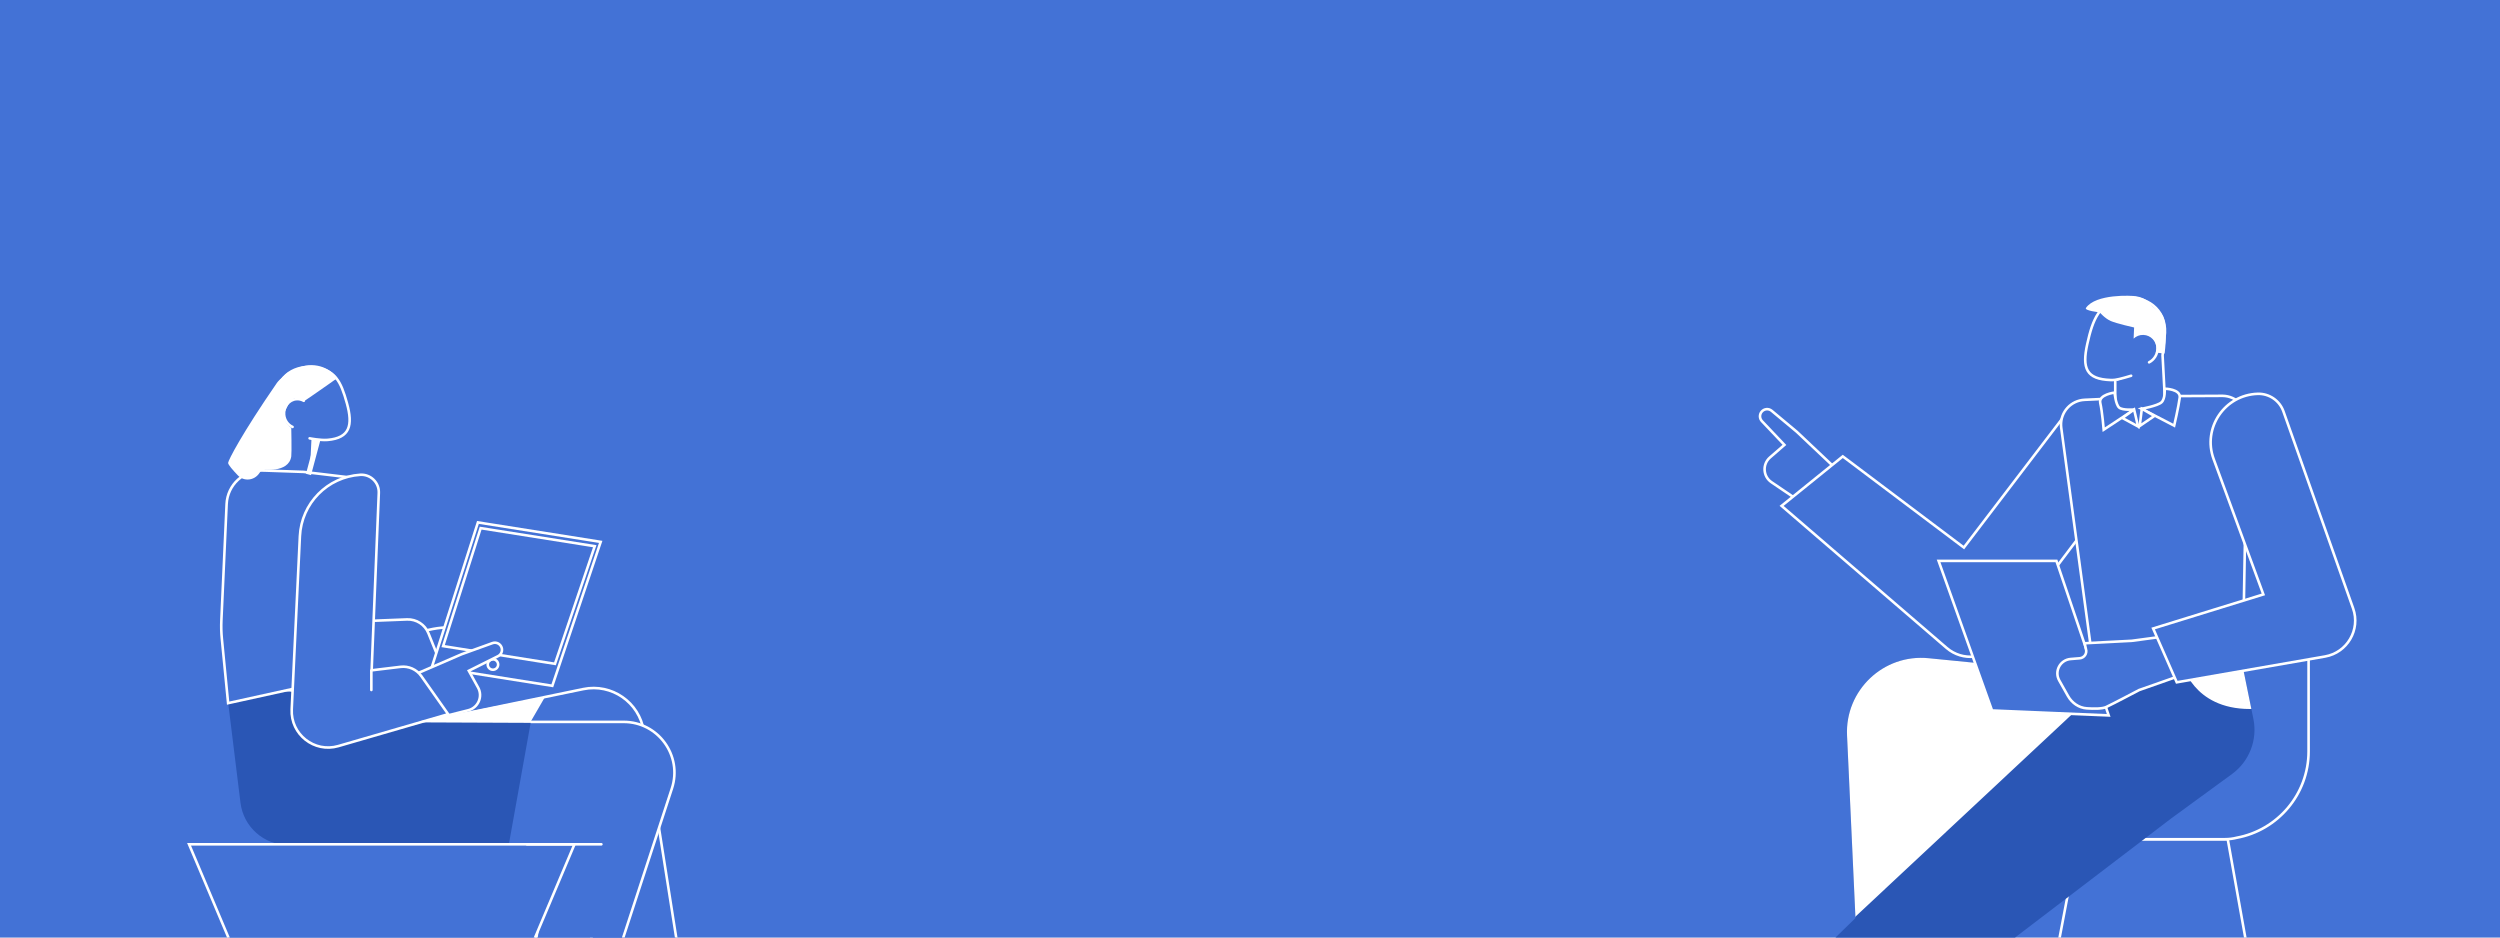
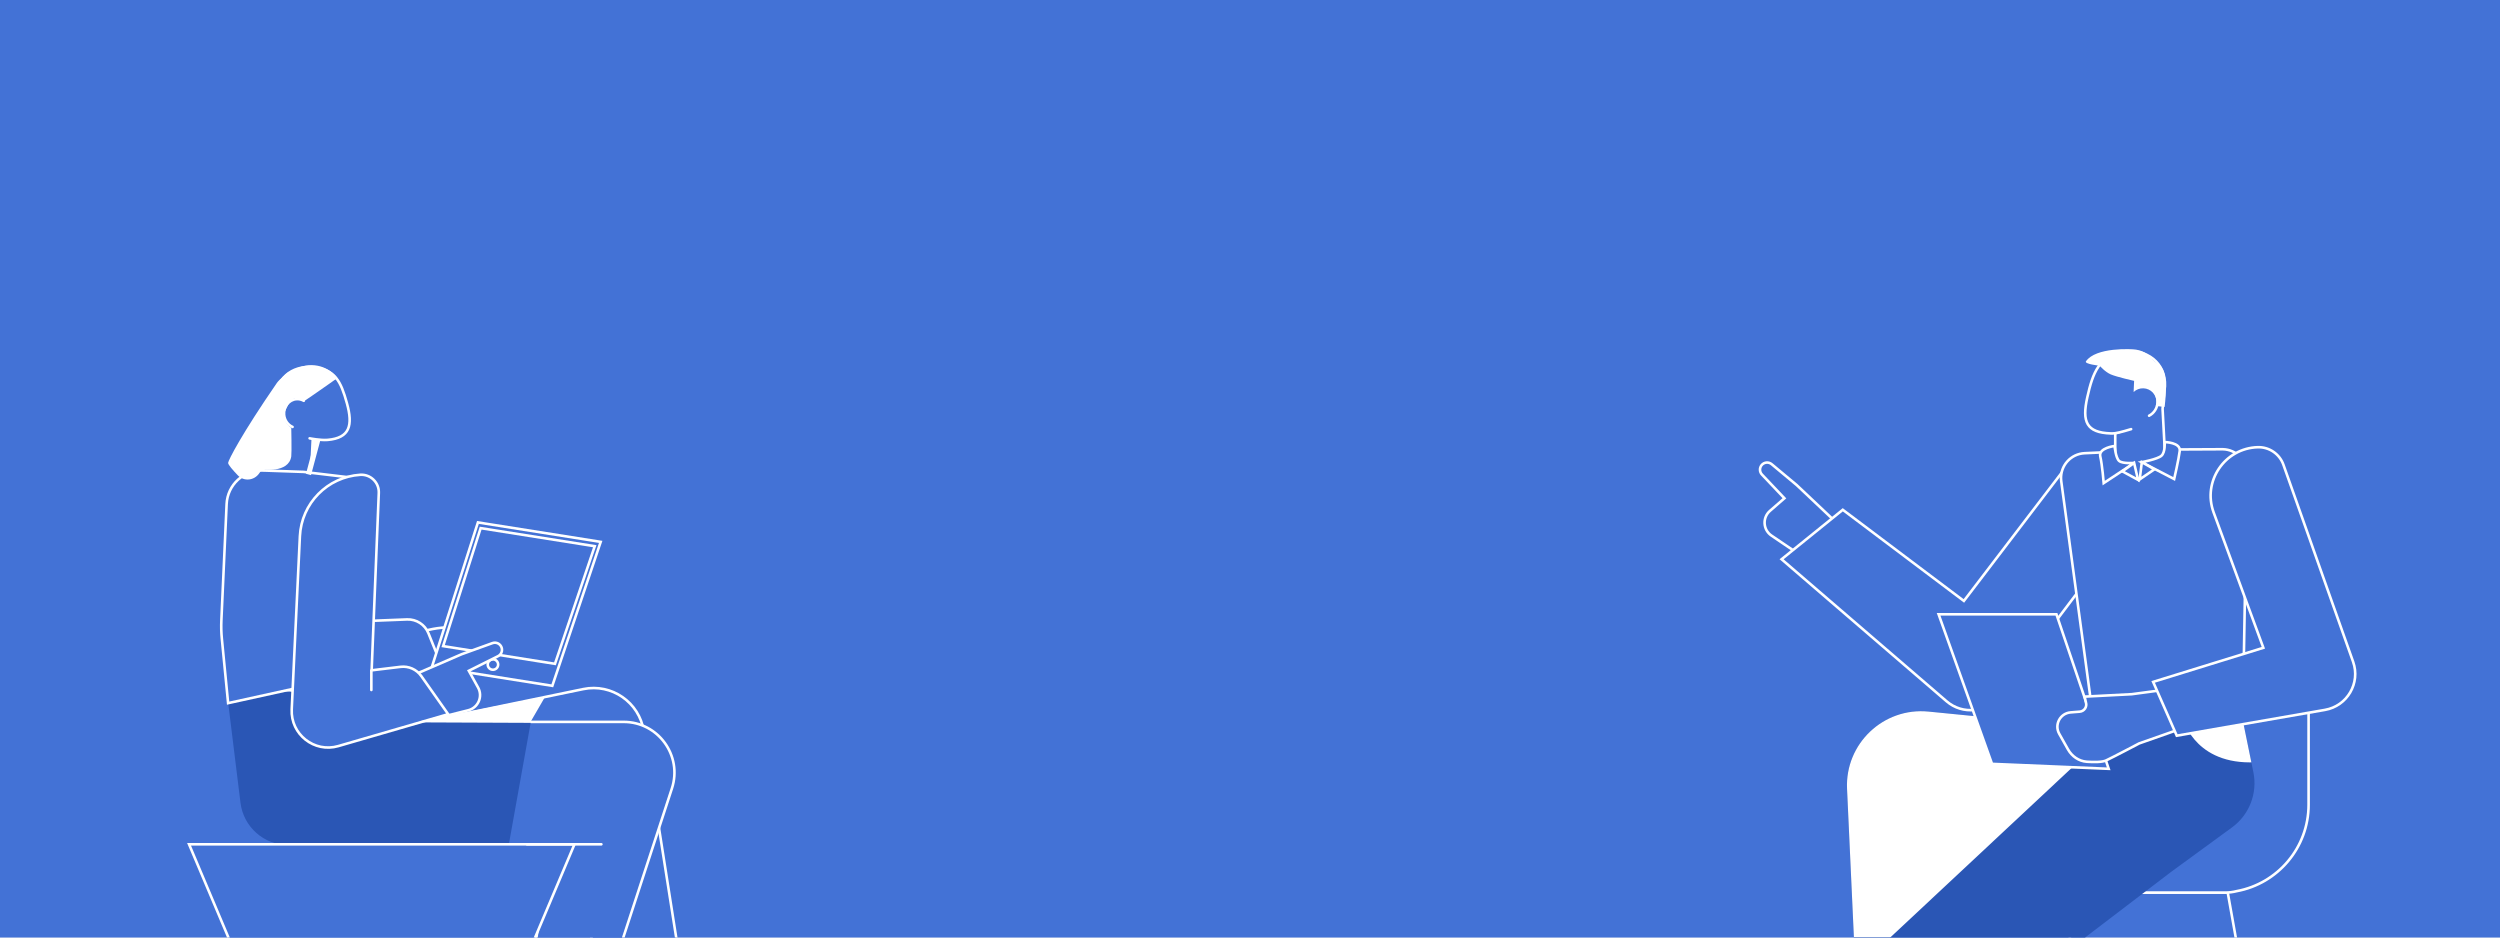
<svg xmlns="http://www.w3.org/2000/svg" width="1920" height="720" viewBox="0 0 1920 720" fill="none">
  <g clip-path="url(#clip0)">
    <rect width="1920" height="720" fill="#4372D6" />
-     <path fill-rule="evenodd" clip-rule="evenodd" d="M1624.5 294.012L1624.5 302.512L1637 289.512L1636.5 288.512L1626 291.512L1624.5 294.012Z" fill="white" />
-     <path fill-rule="evenodd" clip-rule="evenodd" d="M1379.88 331.551L1360.64 315.499C1358.3 313.548 1354.81 313.888 1352.9 316.256V316.256C1351.17 318.384 1351.29 321.461 1353.17 323.449L1370.44 341.679L1359.33 351.346C1353.39 356.518 1353.96 365.913 1360.48 370.331L1401.87 398.371C1401.95 398.426 1402.04 398.475 1402.13 398.518L1411.54 403.041L1425.97 377.17C1426.42 376.371 1426.26 375.371 1425.6 374.742L1379.88 331.551Z" fill="#4372D6" stroke="white" stroke-width="2" stroke-linecap="round" />
-     <path d="M1530 992.512L1596.15 644.512H1710.9L1773 992.512" stroke="white" stroke-width="2" />
-     <path fill-rule="evenodd" clip-rule="evenodd" d="M1710.7 338.512C1745.11 338.512 1773 366.405 1773 400.812V577.012C1773 610.087 1749.21 637.606 1717.81 643.392C1714.94 644.123 1711.94 644.512 1708.85 644.512H1705.5H1679.45H1550.15C1530.19 644.512 1514 628.325 1514 608.358C1514 588.39 1530.19 572.204 1550.15 572.204H1612.1C1612.32 569.257 1612.73 566.283 1613.35 563.297L1649.7 388.154C1655.7 359.241 1681.17 338.512 1710.7 338.512Z" fill="#4372D6" />
-     <path d="M1717.81 643.392L1717.56 642.423L1717.59 642.415L1717.63 642.409L1717.81 643.392ZM1612.1 572.204L1613.1 572.277L1613.03 573.204H1612.1V572.204ZM1613.35 563.297L1614.33 563.5L1614.33 563.5L1613.35 563.297ZM1649.7 388.154L1648.72 387.95L1648.72 387.95L1649.7 388.154ZM1772 400.812C1772 366.957 1744.55 339.512 1710.7 339.512V337.512C1745.66 337.512 1774 365.852 1774 400.812H1772ZM1772 577.012V400.812H1774V577.012H1772ZM1717.63 642.409C1748.56 636.709 1772 609.596 1772 577.012H1774C1774 610.578 1749.86 638.504 1717.99 644.376L1717.63 642.409ZM1708.85 643.512C1711.86 643.512 1714.78 643.134 1717.56 642.423L1718.06 644.361C1715.11 645.113 1712.02 645.512 1708.85 645.512V643.512ZM1705.5 643.512H1708.85V645.512H1705.5V643.512ZM1679.45 643.512H1705.5V645.512H1679.45V643.512ZM1550.15 643.512H1679.45V645.512H1550.15V643.512ZM1515 608.358C1515 627.773 1530.74 643.512 1550.15 643.512V645.512C1529.63 645.512 1513 628.877 1513 608.358H1515ZM1550.15 573.204C1530.74 573.204 1515 588.943 1515 608.358H1513C1513 587.838 1529.63 571.204 1550.15 571.204V573.204ZM1612.1 573.204H1550.15V571.204H1612.1V573.204ZM1614.33 563.5C1613.72 566.444 1613.31 569.374 1613.1 572.277L1611.11 572.13C1611.33 569.139 1611.75 566.123 1612.37 563.093L1614.33 563.5ZM1650.68 388.357L1614.33 563.5L1612.37 563.093L1648.72 387.95L1650.68 388.357ZM1710.7 339.512C1681.64 339.512 1656.58 359.908 1650.68 388.357L1648.72 387.95C1654.82 358.574 1680.7 337.512 1710.7 337.512V339.512Z" fill="white" />
-     <path fill-rule="evenodd" clip-rule="evenodd" d="M1592.5 516.512L1481.08 505.496C1446.5 502.077 1416.93 530.131 1418.53 564.844L1425 705.056L1232.85 892.41L1280.18 945.433L1433.5 817.012L1440 929.012L1515.5 929.012L1511.5 747.512L1667.46 628.57L1714.23 594.415C1727.49 584.725 1733.89 568.19 1730.6 552.093L1721.5 507.512L1634.73 480.15L1592.5 516.512Z" fill="#2A56B5" />
-     <mask id="mask0" mask-type="alpha" maskUnits="userSpaceOnUse" x="1158" y="371" width="655" height="684">
-       <path fill-rule="evenodd" clip-rule="evenodd" d="M1592.5 516.512L1481.08 505.496C1446.5 502.077 1416.93 530.131 1418.53 564.844L1425 705.056L1232.85 892.41L1280.18 945.433L1433.5 817.012L1440 929.012L1515.5 929.012L1511.5 747.512L1667.46 628.57L1714.23 594.415C1727.49 584.725 1733.89 568.19 1730.6 552.093L1721.5 507.512L1634.73 480.15L1592.5 516.512Z" fill="white" />
+     <path fill-rule="evenodd" clip-rule="evenodd" d="M1624.5 335.012L1624.5 343.512L1637 330.512L1636.5 329.512L1626 332.512L1624.5 335.012Z" fill="white" />
+     <path fill-rule="evenodd" clip-rule="evenodd" d="M1379.88 372.551L1360.64 356.499C1358.3 354.548 1354.81 354.888 1352.9 357.256V357.256C1351.17 359.384 1351.29 362.461 1353.17 364.449L1370.44 382.679L1359.33 392.346C1353.39 397.518 1353.96 406.913 1360.48 411.331L1401.87 439.371C1401.95 439.426 1402.04 439.475 1402.13 439.518L1411.54 444.041L1425.97 418.17C1426.42 417.371 1426.26 416.371 1425.6 415.742L1379.88 372.551Z" fill="#4372D6" stroke="white" stroke-width="2" stroke-linecap="round" />
+     <path d="M1530 1033.51L1596.15 685.512H1710.9L1773 1033.51" stroke="white" stroke-width="2" />
+     <path fill-rule="evenodd" clip-rule="evenodd" d="M1710.7 379.512C1745.11 379.512 1773 407.405 1773 441.812V618.012C1773 651.087 1749.21 678.606 1717.81 684.392C1714.94 685.123 1711.94 685.512 1708.85 685.512H1705.5H1679.45H1550.15C1530.19 685.512 1514 669.325 1514 649.358C1514 629.39 1530.19 613.204 1550.15 613.204H1612.1C1612.32 610.257 1612.73 607.283 1613.35 604.297L1649.7 429.154C1655.7 400.241 1681.17 379.512 1710.7 379.512Z" fill="#4372D6" />
+     <path d="M1717.81 684.392L1717.56 683.423L1717.59 683.415L1717.63 683.409L1717.81 684.392ZM1612.1 613.204L1613.1 613.277L1613.03 614.204H1612.1V613.204ZM1613.35 604.297L1614.33 604.5L1614.33 604.5L1613.35 604.297ZM1649.7 429.154L1648.72 428.95L1648.72 428.95L1649.7 429.154ZM1772 441.812C1772 407.957 1744.55 380.512 1710.7 380.512V378.512C1745.66 378.512 1774 406.852 1774 441.812H1772ZM1772 618.012V441.812H1774V618.012H1772ZM1717.63 683.409C1748.56 677.709 1772 650.596 1772 618.012H1774C1774 651.578 1749.86 679.504 1717.99 685.376L1717.63 683.409ZM1708.85 684.512C1711.86 684.512 1714.78 684.134 1717.56 683.423L1718.06 685.361C1715.11 686.113 1712.02 686.512 1708.85 686.512V684.512ZM1705.5 684.512H1708.85V686.512H1705.5V684.512ZM1679.45 684.512H1705.5V686.512H1679.45V684.512ZM1550.15 684.512H1679.45V686.512H1550.15V684.512ZM1515 649.358C1515 668.773 1530.74 684.512 1550.15 684.512V686.512C1529.63 686.512 1513 669.877 1513 649.358H1515ZM1550.15 614.204C1530.74 614.204 1515 629.943 1515 649.358H1513C1513 628.838 1529.63 612.204 1550.15 612.204V614.204ZM1612.1 614.204H1550.15V612.204H1612.1V614.204ZM1614.33 604.5C1613.72 607.444 1613.31 610.374 1613.1 613.277L1611.11 613.13C1611.33 610.139 1611.75 607.123 1612.37 604.093L1614.33 604.5ZM1650.68 429.357L1614.33 604.5L1612.37 604.093L1648.72 428.95L1650.68 429.357ZM1710.7 380.512C1681.64 380.512 1656.58 400.908 1650.68 429.357L1648.72 428.95C1654.82 399.574 1680.7 378.512 1710.7 378.512V380.512Z" fill="white" />
+     <path fill-rule="evenodd" clip-rule="evenodd" d="M1592.5 557.512L1481.08 546.496C1446.5 543.077 1416.93 571.131 1418.53 605.844L1425 746.056L1232.85 933.41L1280.18 986.433L1433.5 858.012L1440 970.012L1515.5 970.012L1511.5 788.512L1667.46 669.57L1714.23 635.415C1727.49 625.725 1733.89 609.19 1730.6 593.093L1721.5 548.512L1634.73 521.15L1592.5 557.512Z" fill="#2A56B5" />
+     <mask id="mask0" mask-type="alpha" maskUnits="userSpaceOnUse" x="1158" y="412" width="655" height="684">
+       <path fill-rule="evenodd" clip-rule="evenodd" d="M1592.5 557.512L1481.08 546.496C1446.5 543.077 1416.93 571.131 1418.53 605.844L1425 746.056L1232.85 933.41L1280.18 986.433L1433.5 858.012L1440 970.012L1515.5 970.012L1511.5 788.512L1667.46 669.57L1714.23 635.415C1727.49 625.725 1733.89 609.19 1730.6 593.093L1721.5 548.512L1634.73 521.15L1592.5 557.512Z" fill="white" />
    </mask>
    <g mask="url(#mask0)">
-       <path fill-rule="evenodd" clip-rule="evenodd" d="M1676 509.512C1676 509.512 1683.74 544.512 1728 544.512C1751.42 544.512 1744.36 509.213 1708.76 494.512C1699.5 490.692 1676 509.512 1676 509.512ZM1431 819.512L1513 746.512L1512.76 789.012L1436.76 849.512L1431 819.512ZM1415.5 494.012L1417.21 675.851L1422.96 705.851L1597.76 542.512L1606.26 505.512L1415.5 494.012Z" fill="white" />
+       <path fill-rule="evenodd" clip-rule="evenodd" d="M1676 550.512C1676 550.512 1683.74 585.512 1728 585.512C1751.42 585.512 1744.36 550.213 1708.76 535.512C1699.5 531.692 1676 550.512 1676 550.512ZM1431 860.512L1513 787.512L1512.76 830.012L1436.76 890.512L1431 860.512ZM1415.5 535.012L1417.21 716.851L1422.96 746.851L1597.76 583.512L1606.26 546.512L1415.5 535.012Z" fill="white" />
    </g>
-     <path fill-rule="evenodd" clip-rule="evenodd" d="M1590.26 313.012L1508.26 420.512L1415.26 350.512L1368.26 388.512L1495.04 497.635C1507.29 508.181 1525.9 506.189 1535.65 493.289L1644.25 349.512L1590.26 313.012Z" fill="#4372D6" stroke="white" stroke-width="2" stroke-linecap="round" />
-     <path fill-rule="evenodd" clip-rule="evenodd" d="M1620.17 306.179L1600.99 307.059C1590.5 307.541 1582.4 316.429 1582.88 326.911C1582.9 327.469 1582.95 328.025 1583.03 328.578L1606.75 504.512L1724.75 504.512L1722.82 489.876L1725.73 323.342C1725.91 312.851 1717.56 304.197 1707.06 304.013C1706.92 304.011 1706.78 304.01 1706.64 304.011V304.011L1669.63 304.194" fill="#4372D6" />
-     <path d="M1620.17 306.179L1600.99 307.059C1590.5 307.541 1582.4 316.429 1582.88 326.911C1582.9 327.469 1582.95 328.025 1583.03 328.578L1606.75 504.512L1724.75 504.512L1722.82 489.876L1725.73 323.342C1725.91 312.851 1717.56 304.197 1707.06 304.013C1706.92 304.011 1706.78 304.01 1706.64 304.011V304.011L1669.63 304.194" stroke="white" stroke-width="2" />
-     <path fill-rule="evenodd" clip-rule="evenodd" d="M1488.84 430.766L1529.87 545.654L1619.47 549.444L1579.34 430.766L1488.84 430.766Z" fill="#4372D6" stroke="white" stroke-width="2" stroke-linecap="round" />
-     <path fill-rule="evenodd" clip-rule="evenodd" d="M1637.19 492.142L1660.5 489.012L1674 519.012L1642.87 529.954C1642.87 529.954 1623.35 540.27 1617.5 543.012C1614.51 544.415 1608.16 544.382 1602.67 544.015C1596.55 543.605 1591.24 539.882 1588.22 534.535L1581.5 522.591C1577.53 515.55 1582.2 506.77 1590.25 506.12L1597.22 505.558C1600.7 505.278 1603.03 501.848 1602 498.512V498.512L1601 494.012L1637.19 492.142Z" fill="#4372D6" stroke="white" stroke-width="2" />
-     <path fill-rule="evenodd" clip-rule="evenodd" d="M1733.96 302.456C1708.52 303.221 1691.31 328.688 1700.08 352.581L1738.25 456.512L1653.61 482.692L1671.75 524.012L1785.6 504.194C1802.67 501.222 1812.97 483.611 1807.2 467.272L1753.68 315.955C1750.74 307.648 1742.77 302.191 1733.96 302.456V302.456Z" fill="#4372D6" stroke="white" stroke-width="2" stroke-linecap="round" />
-     <path fill-rule="evenodd" clip-rule="evenodd" d="M1624.5 293.012L1624.5 306.012C1624.5 306.012 1623.08 310.006 1626 313.512C1628.92 317.017 1642 327.012 1642 327.012C1642 327.012 1655.66 317.88 1660 313.012C1664.34 308.144 1662.5 304.012 1662.5 304.012L1660.86 272.982L1662.69 255.593C1663.49 237.547 1648.39 226.514 1631.05 229.099C1612.24 231.904 1607.21 245.364 1603.04 264.155C1598.87 282.946 1602.28 291.212 1620.99 291.865C1622.03 291.902 1623.15 291.854 1624.35 291.723C1627.78 291.349 1636.71 288.574 1636.71 288.574" fill="#4372D6" />
-     <path d="M1624.5 293.012L1624.5 306.012C1624.5 306.012 1623.08 310.006 1626 313.512C1628.92 317.017 1642 327.012 1642 327.012C1642 327.012 1655.66 317.88 1660 313.012C1664.34 308.144 1662.5 304.012 1662.5 304.012L1660.86 272.982L1662.69 255.593C1663.49 237.547 1648.39 226.514 1631.05 229.099C1612.24 231.904 1607.21 245.364 1603.04 264.155C1598.87 282.946 1602.28 291.212 1620.99 291.865C1622.03 291.902 1623.15 291.854 1624.35 291.723C1627.78 291.349 1636.71 288.574 1636.71 288.574" stroke="white" stroke-width="2" stroke-linecap="round" />
-     <path fill-rule="evenodd" clip-rule="evenodd" d="M1650.5 278.278C1654.24 276.394 1656.89 272.4 1657.05 267.693C1657.29 260.991 1652.39 255.381 1646.12 255.162C1643.87 255.084 1641.75 255.71 1639.95 256.854" fill="#4372D6" />
-     <path d="M1650.5 278.278C1654.24 276.394 1656.89 272.4 1657.05 267.693C1657.29 260.991 1652.39 255.381 1646.12 255.162C1643.87 255.084 1641.75 255.71 1639.95 256.854" stroke="white" stroke-width="2" stroke-linecap="round" />
-     <path fill-rule="evenodd" clip-rule="evenodd" d="M1638.62 260.074L1639 251.512C1639 251.512 1625.45 248.465 1621 246.512C1616.55 244.558 1612.57 239.9 1612.57 239.9C1612.57 239.9 1600.58 238.596 1602 236.512C1609.5 225.512 1637.18 226.951 1640.5 227.512C1648.65 228.89 1651.12 233.169 1651.12 233.169C1651.12 233.169 1651.68 234.37 1658.94 239.967C1666.21 245.565 1662.39 271.535 1662.39 271.535L1656.42 270.856L1655.59 270.966C1655.92 270.018 1656.11 269.007 1656.15 267.953C1656.35 262.223 1651.87 257.415 1646.14 257.216C1643.24 257.114 1640.57 258.216 1638.62 260.074Z" fill="white" />
-     <path fill-rule="evenodd" clip-rule="evenodd" d="M1624 301.512C1624 301.512 1611.5 303.012 1613 309.512C1614.5 316.012 1615.65 330.012 1615.65 330.012L1639.15 314.512C1639.15 314.512 1630.17 315.301 1627.5 313.012C1624.83 310.722 1624 301.512 1624 301.512Z" fill="#4372D6" stroke="white" stroke-width="2" stroke-linecap="round" />
-     <path fill-rule="evenodd" clip-rule="evenodd" d="M1639 314.512L1642 327.512L1630 321.012L1639 314.512Z" fill="#4372D6" stroke="white" stroke-width="2" stroke-linecap="round" />
-     <path fill-rule="evenodd" clip-rule="evenodd" d="M1662.5 298.512C1662.5 298.512 1674.84 298.72 1674.03 305.341C1673.22 311.962 1669.76 326.905 1669.76 326.905L1644.77 313.947C1644.77 313.947 1656.97 311.726 1660 309.012C1663.03 306.297 1662.5 298.512 1662.5 298.512Z" fill="#4372D6" stroke="white" stroke-width="2" stroke-linecap="round" />
-     <path fill-rule="evenodd" clip-rule="evenodd" d="M1644.92 313.931L1643.29 327.173L1654.55 319.455L1644.92 313.931Z" fill="#4372D6" stroke="white" stroke-width="2" stroke-linecap="round" />
+     <path fill-rule="evenodd" clip-rule="evenodd" d="M1590.26 354.012L1508.26 461.512L1415.26 391.512L1368.26 429.512L1495.04 538.635C1507.29 549.181 1525.9 547.189 1535.65 534.289L1644.25 390.512L1590.26 354.012Z" fill="#4372D6" stroke="white" stroke-width="2" stroke-linecap="round" />
+     <path fill-rule="evenodd" clip-rule="evenodd" d="M1620.17 347.179L1600.99 348.059C1590.5 348.541 1582.4 357.429 1582.88 367.911C1582.9 368.469 1582.95 369.025 1583.03 369.578L1606.75 545.512L1724.75 545.512L1722.82 530.876L1725.73 364.342C1725.91 353.851 1717.56 345.197 1707.06 345.013C1706.92 345.011 1706.78 345.01 1706.64 345.011V345.011L1669.63 345.194" fill="#4372D6" />
+     <path d="M1620.17 347.179L1600.99 348.059C1590.5 348.541 1582.4 357.429 1582.88 367.911C1582.9 368.469 1582.95 369.025 1583.03 369.578L1606.75 545.512L1724.75 545.512L1722.82 530.876L1725.73 364.342C1725.91 353.851 1717.56 345.197 1707.06 345.013C1706.92 345.011 1706.78 345.01 1706.64 345.011V345.011L1669.63 345.194" stroke="white" stroke-width="2" />
+     <path fill-rule="evenodd" clip-rule="evenodd" d="M1488.84 471.766L1529.87 586.654L1619.47 590.444L1579.34 471.766L1488.84 471.766Z" fill="#4372D6" stroke="white" stroke-width="2" stroke-linecap="round" />
+     <path fill-rule="evenodd" clip-rule="evenodd" d="M1637.19 533.142L1660.5 530.012L1674 560.012L1642.87 570.954C1642.87 570.954 1623.35 581.27 1617.5 584.012C1614.51 585.415 1608.16 585.382 1602.67 585.015C1596.55 584.605 1591.24 580.882 1588.22 575.535L1581.5 563.591C1577.53 556.55 1582.2 547.77 1590.25 547.12L1597.22 546.558C1600.7 546.278 1603.03 542.848 1602 539.512V539.512L1601 535.012L1637.19 533.142Z" fill="#4372D6" stroke="white" stroke-width="2" />
+     <path fill-rule="evenodd" clip-rule="evenodd" d="M1733.96 343.456C1708.52 344.221 1691.31 369.688 1700.08 393.581L1738.25 497.512L1653.61 523.692L1671.75 565.012L1785.6 545.194C1802.67 542.222 1812.97 524.611 1807.2 508.272L1753.68 356.955C1750.74 348.648 1742.77 343.191 1733.96 343.456V343.456Z" fill="#4372D6" stroke="white" stroke-width="2" stroke-linecap="round" />
+     <path fill-rule="evenodd" clip-rule="evenodd" d="M1624.5 334.012L1624.5 347.012C1624.5 347.012 1623.08 351.006 1626 354.512C1628.92 358.017 1642 368.012 1642 368.012C1642 368.012 1655.66 358.88 1660 354.012C1664.34 349.144 1662.5 345.012 1662.5 345.012L1660.86 313.982L1662.69 296.593C1663.49 278.547 1648.39 267.514 1631.05 270.099C1612.24 272.904 1607.21 286.364 1603.04 305.155C1598.87 323.946 1602.28 332.212 1620.99 332.865C1622.03 332.902 1623.15 332.854 1624.35 332.723C1627.78 332.349 1636.71 329.574 1636.71 329.574" fill="#4372D6" />
+     <path d="M1624.5 334.012L1624.5 347.012C1624.5 347.012 1623.08 351.006 1626 354.512C1628.92 358.017 1642 368.012 1642 368.012C1642 368.012 1655.66 358.88 1660 354.012C1664.34 349.144 1662.5 345.012 1662.5 345.012L1660.86 313.982L1662.69 296.593C1663.49 278.547 1648.39 267.514 1631.05 270.099C1612.24 272.904 1607.21 286.364 1603.04 305.155C1598.87 323.946 1602.28 332.212 1620.99 332.865C1622.03 332.902 1623.15 332.854 1624.35 332.723C1627.78 332.349 1636.71 329.574 1636.71 329.574" stroke="white" stroke-width="2" stroke-linecap="round" />
+     <path fill-rule="evenodd" clip-rule="evenodd" d="M1650.5 319.278C1654.24 317.394 1656.89 313.4 1657.05 308.693C1657.29 301.991 1652.39 296.381 1646.12 296.162C1643.87 296.084 1641.75 296.71 1639.95 297.854" fill="#4372D6" />
+     <path d="M1650.5 319.278C1654.24 317.394 1656.89 313.4 1657.05 308.693C1657.29 301.991 1652.39 296.381 1646.12 296.162C1643.87 296.084 1641.75 296.71 1639.95 297.854" stroke="white" stroke-width="2" stroke-linecap="round" />
+     <path fill-rule="evenodd" clip-rule="evenodd" d="M1638.62 301.074L1639 292.512C1639 292.512 1625.45 289.465 1621 287.512C1616.55 285.558 1612.57 280.9 1612.57 280.9C1612.57 280.9 1600.58 279.596 1602 277.512C1609.5 266.512 1637.18 267.951 1640.5 268.512C1648.65 269.89 1651.12 274.169 1651.12 274.169C1651.12 274.169 1651.68 275.37 1658.94 280.967C1666.21 286.565 1662.39 312.535 1662.39 312.535L1656.42 311.856L1655.59 311.966C1655.92 311.018 1656.11 310.007 1656.15 308.953C1656.35 303.223 1651.87 298.415 1646.14 298.216C1643.24 298.114 1640.57 299.216 1638.62 301.074Z" fill="white" />
+     <path fill-rule="evenodd" clip-rule="evenodd" d="M1624 342.512C1624 342.512 1611.5 344.012 1613 350.512C1614.5 357.012 1615.65 371.012 1615.65 371.012L1639.15 355.512C1639.15 355.512 1630.17 356.301 1627.5 354.012C1624.83 351.722 1624 342.512 1624 342.512Z" fill="#4372D6" stroke="white" stroke-width="2" stroke-linecap="round" />
+     <path fill-rule="evenodd" clip-rule="evenodd" d="M1639 355.512L1642 368.512L1630 362.012L1639 355.512Z" fill="#4372D6" stroke="white" stroke-width="2" stroke-linecap="round" />
+     <path fill-rule="evenodd" clip-rule="evenodd" d="M1662.5 339.512C1662.5 339.512 1674.84 339.72 1674.03 346.341C1673.22 352.962 1669.76 367.905 1669.76 367.905L1644.77 354.947C1644.77 354.947 1656.97 352.726 1660 350.012C1663.03 347.297 1662.5 339.512 1662.5 339.512Z" fill="#4372D6" stroke="white" stroke-width="2" stroke-linecap="round" />
+     <path fill-rule="evenodd" clip-rule="evenodd" d="M1644.92 354.931L1643.29 368.173L1654.55 360.455L1644.92 354.931Z" fill="#4372D6" stroke="white" stroke-width="2" stroke-linecap="round" />
    <path fill-rule="evenodd" clip-rule="evenodd" d="M519.407 914.045C519.407 914.045 547.036 948.099 553.647 947.103C560.257 946.108 549.113 909.571 549.113 909.571L494.376 561.357C490.918 539.358 469.772 524.716 447.963 529.218L240.694 572.012L428.194 641.914L519.407 914.045Z" fill="#4372D6" stroke="white" stroke-width="2" />
    <path fill-rule="evenodd" clip-rule="evenodd" d="M396.579 474.876C398.834 474.156 401.279 475.154 402.386 477.245V477.245C402.998 478.401 402.874 479.807 402.071 480.838L398.338 485.628C396.422 488.087 393.919 490.018 391.096 491.338C388.095 492.741 384.055 494.712 380.723 496.623V496.623C371.882 501.695 362.16 505.33 351.967 505.383L317.401 505.563L297.311 505.015L306.256 489.02L329.393 483.696C338.073 481.699 347.036 481.243 355.874 482.349L359.276 482.775C359.276 482.775 366.144 484.011 371.328 482.671C375.203 481.67 389.572 477.113 396.579 474.876Z" fill="#4372D6" stroke="white" stroke-width="2" />
    <path fill-rule="evenodd" clip-rule="evenodd" d="M394.128 606.05C396.109 606.328 397.941 604.948 398.22 602.966C398.498 600.985 397.118 599.153 395.136 598.874C393.155 598.596 391.323 599.976 391.044 601.958C390.766 603.939 392.146 605.771 394.128 606.05Z" fill="#4372D6" />
    <path fill-rule="evenodd" clip-rule="evenodd" d="M406.087 607.73C408.068 608.009 409.9 606.628 410.178 604.647C410.457 602.665 409.076 600.833 407.095 600.555C405.114 600.277 403.282 601.657 403.003 603.638C402.725 605.62 404.105 607.452 406.087 607.73Z" fill="#4372D6" />
    <path fill-rule="evenodd" clip-rule="evenodd" d="M418.045 609.411C420.027 609.689 421.859 608.309 422.137 606.327C422.416 604.346 421.035 602.514 419.054 602.236C417.072 601.957 415.24 603.338 414.962 605.319C414.684 607.3 416.064 609.132 418.045 609.411Z" fill="#4372D6" />
    <path fill-rule="evenodd" clip-rule="evenodd" d="M382.194 918.914C382.194 918.914 391.352 961.8 397.694 963.914C404.036 966.028 410.694 928.414 410.694 928.414L516.027 605.509C524.25 580.302 505.464 554.414 478.95 554.414L297.251 554.414C297.251 554.414 256.513 534.353 223.751 530.914C190.989 527.475 198.251 539.414 198.251 539.414L200.601 612.601C201.242 632.563 217.61 648.414 237.582 648.414L422.694 648.414L382.194 918.914Z" fill="#4372D6" stroke="white" stroke-width="2" />
    <path fill-rule="evenodd" clip-rule="evenodd" d="M243.5 336.512L237 363.512H206.5L222 322.012L243.5 336.512Z" fill="#4372D6" />
    <path fill-rule="evenodd" clip-rule="evenodd" d="M233.768 478.791L312.624 475.724C319.804 475.445 326.385 479.71 329.061 486.379L341.36 517.02L259.553 519.6C238.555 520.262 224.334 498.422 233.434 479.486L233.768 478.791Z" fill="#4372D6" stroke="white" stroke-width="2" stroke-linecap="round" />
    <path fill-rule="evenodd" clip-rule="evenodd" d="M461.335 416.161L367.04 401.226L331.736 512.068L424.177 526.709L461.335 416.161Z" fill="#4372D6" stroke="white" stroke-width="2" stroke-linecap="round" />
    <path fill-rule="evenodd" clip-rule="evenodd" d="M456.759 419.486L369.139 405.608L340.322 496.216L426.218 509.82L456.759 419.486Z" fill="#4372D6" stroke="white" stroke-width="2" stroke-linecap="round" />
    <path fill-rule="evenodd" clip-rule="evenodd" d="M377.952 514.325C380.134 514.671 382.183 513.182 382.529 511C382.874 508.818 381.386 506.769 379.204 506.424C377.022 506.078 374.973 507.567 374.627 509.749C374.282 511.931 375.77 513.98 377.952 514.325Z" fill="#4372D6" stroke="white" stroke-width="2" stroke-linecap="round" />
    <path fill-rule="evenodd" clip-rule="evenodd" d="M354.63 502.412L378.205 493.911C381.071 492.877 384.229 494.389 385.222 497.269V497.269C386.114 499.859 384.95 502.709 382.5 503.934L360.041 515.159L367.169 528.041C370.983 534.932 367.235 543.567 359.596 545.488L311.115 557.682C311.02 557.706 310.923 557.723 310.825 557.733L300.435 558.765L295.72 529.517C295.574 528.613 296.061 527.726 296.901 527.363L354.63 502.412Z" fill="#4372D6" stroke="white" stroke-width="2" stroke-linecap="round" />
    <path fill-rule="evenodd" clip-rule="evenodd" d="M407.539 555.159L296.751 554.683C296.751 554.683 256.013 534.621 223.251 531.183C190.489 527.744 175.251 539.914 175.251 539.914L184.693 616.537C186.978 635.081 202.73 649.012 221.415 649.012L390.694 649.012L407.539 555.159Z" fill="#2A56B5" />
    <path fill-rule="evenodd" clip-rule="evenodd" d="M174.046 387.102C174.714 372.317 187.159 360.825 201.95 361.336L233.194 362.414L271.69 367.005L227.36 500.796L237.071 526.414L175.194 540.012L170.377 490.527C169.922 485.856 169.8 481.159 170.012 476.471L174.046 387.102Z" fill="#4372D6" stroke="white" stroke-width="2" stroke-linecap="round" />
    <path fill-rule="evenodd" clip-rule="evenodd" d="M276.674 364.641C284.607 364.129 291.237 370.601 290.917 378.545L285.424 514.807L307.613 512.13C313.822 511.381 319.941 514.102 323.544 519.214L344.194 548.512L259.813 572.998C241.37 578.349 223.136 563.969 224.041 544.787L230.319 411.801C231.51 386.572 251.469 366.266 276.674 364.641V364.641Z" fill="#4372D6" stroke="white" stroke-width="2" stroke-linecap="round" />
-     <path fill-rule="evenodd" clip-rule="evenodd" d="M243.195 337.124L236.228 363.155L238.16 363.672L245.127 337.641L243.195 337.124ZM202.193 360.749L217.094 318.8L215.21 318.13L200.309 360.079L202.193 360.749Z" fill="#4372D6" />
-     <path d="M236.228 363.155L235.97 364.121L235.004 363.863L235.262 362.897L236.228 363.155ZM243.195 337.124L242.229 336.866L242.487 335.9L243.453 336.158L243.195 337.124ZM238.16 363.672L239.126 363.931L238.868 364.897L237.902 364.638L238.16 363.672ZM245.127 337.641L245.386 336.675L246.352 336.934L246.093 337.9L245.127 337.641ZM217.094 318.8L217.429 317.857L218.372 318.192L218.037 319.134L217.094 318.8ZM202.193 360.749L203.136 361.083L202.801 362.026L201.858 361.691L202.193 360.749ZM215.21 318.13L214.268 317.796L214.602 316.853L215.545 317.188L215.21 318.13ZM200.309 360.079L199.974 361.021L199.032 360.687L199.366 359.744L200.309 360.079ZM235.262 362.897L242.229 336.866L244.161 337.383L237.194 363.414L235.262 362.897ZM237.902 364.638L235.97 364.121L236.487 362.189L238.419 362.706L237.902 364.638ZM246.093 337.9L239.126 363.931L237.194 363.414L244.161 337.383L246.093 337.9ZM243.453 336.158L245.386 336.675L244.868 338.607L242.936 338.09L243.453 336.158ZM218.037 319.134L203.136 361.083L201.251 360.414L216.152 318.465L218.037 319.134ZM215.545 317.188L217.429 317.857L216.76 319.742L214.875 319.073L215.545 317.188ZM199.366 359.744L214.268 317.796L216.152 318.465L201.251 360.414L199.366 359.744ZM201.858 361.691L199.974 361.021L200.643 359.137L202.528 359.806L201.858 361.691Z" fill="white" />
+     <path fill-rule="evenodd" clip-rule="evenodd" d="M243.195 337.124L236.228 363.155L238.16 363.673L245.127 337.641L243.195 337.124ZM202.193 360.749L217.094 318.8L215.21 318.131L200.309 360.079L202.193 360.749Z" fill="#4372D6" />
+     <path d="M236.228 363.155L235.97 364.121L235.004 363.863L235.262 362.897L236.228 363.155ZM243.195 337.124L242.229 336.866L242.487 335.9L243.453 336.158L243.195 337.124ZM238.16 363.673L239.126 363.931L238.868 364.897L237.902 364.639L238.16 363.673ZM245.127 337.641L245.386 336.675L246.352 336.934L246.093 337.9L245.127 337.641ZM217.094 318.8L217.429 317.858L218.372 318.192L218.037 319.135L217.094 318.8ZM202.193 360.749L203.136 361.083L202.801 362.026L201.858 361.691L202.193 360.749ZM215.21 318.131L214.268 317.796L214.602 316.853L215.545 317.188L215.21 318.131ZM200.309 360.079L199.974 361.022L199.032 360.687L199.366 359.745L200.309 360.079ZM235.262 362.897L242.229 336.866L244.161 337.383L237.194 363.414L235.262 362.897ZM237.902 364.639L235.97 364.121L236.487 362.189L238.419 362.707L237.902 364.639ZM246.093 337.9L239.126 363.931L237.194 363.414L244.161 337.383L246.093 337.9ZM243.453 336.158L245.386 336.675L244.868 338.607L242.936 338.09L243.453 336.158ZM218.037 319.135L203.136 361.083L201.251 360.414L216.152 318.465L218.037 319.135ZM215.545 317.188L217.429 317.858L216.76 319.742L214.875 319.073L215.545 317.188ZM199.366 359.745L214.268 317.796L216.152 318.465L201.251 360.414L199.366 359.745ZM201.858 361.691L199.974 361.022L200.643 359.137L202.528 359.806L201.858 361.691Z" fill="white" />
    <path fill-rule="evenodd" clip-rule="evenodd" d="M145.194 648.414H441.194L293.194 999.012L145.194 648.414Z" fill="#4372D6" stroke="white" stroke-width="2" stroke-linecap="round" />
    <path fill-rule="evenodd" clip-rule="evenodd" d="M214.694 322.512L212.447 307.736C210.854 291.282 224.127 280.476 240.106 282.007C257.448 283.669 261.713 292.715 266.426 309.686C271.139 326.658 268.732 336.35 251.649 337.845C246.209 338.321 237.779 336.629 237.779 336.629" fill="#4372D6" />
    <path d="M214.694 322.512L212.447 307.736C210.854 291.282 224.127 280.476 240.106 282.007C257.448 283.669 261.713 292.715 266.426 309.686C271.139 326.658 268.732 336.35 251.649 337.845C246.209 338.321 237.779 336.629 237.779 336.629" stroke="white" stroke-width="2" stroke-linecap="round" />
    <path fill-rule="evenodd" clip-rule="evenodd" d="M224.679 327.881C221.172 326.338 218.558 322.816 218.182 318.522C217.647 312.409 221.853 307.048 227.576 306.547C229.629 306.368 231.599 306.838 233.305 307.798" fill="#4372D6" />
    <path d="M224.679 327.881C221.172 326.338 218.558 322.816 218.182 318.522C217.647 312.409 221.853 307.048 227.576 306.547C229.629 306.368 231.599 306.838 233.305 307.798" stroke="white" stroke-width="2" stroke-linecap="round" />
    <path fill-rule="evenodd" clip-rule="evenodd" d="M222.704 308.512C222.704 308.512 225.273 306.085 226.835 305.832C229.352 305.426 233.694 308.012 233.694 308.012C233.694 308.012 247.694 298.512 253.194 294.512C258.694 290.512 259.194 290.512 259.194 290.512V290.512C251.551 280.155 237.278 277.391 226.218 283.975C223.885 285.364 221.774 286.607 220.194 287.512C214.654 290.685 213.2 299.892 212.823 303.996C212.7 305.339 212.79 306.682 212.981 308.017L215.194 323.512C215.194 323.512 217.757 318.163 220.194 313.012C220.903 311.514 222.704 308.512 222.704 308.512Z" fill="white" />
    <path fill-rule="evenodd" clip-rule="evenodd" d="M239.251 336.414L238.161 358.383L239.35 356.534L243.661 337.883L239.251 336.414Z" fill="white" />
    <path fill-rule="evenodd" clip-rule="evenodd" d="M285.194 514.914V529.914Z" fill="#4372D6" />
    <path d="M285.194 514.914V529.914" stroke="white" stroke-width="2" stroke-linecap="round" />
    <path fill-rule="evenodd" clip-rule="evenodd" d="M404.679 648.414H461.853Z" fill="#4372D6" />
    <path d="M404.679 648.414H461.853" stroke="white" stroke-width="2" stroke-linecap="round" />
    <path fill-rule="evenodd" clip-rule="evenodd" d="M407.694 554.012L418.694 535.012L321.694 554.012H407.694Z" fill="white" />
    <path fill-rule="evenodd" clip-rule="evenodd" d="M221.194 286.012C221.194 286.012 214.518 291.367 212.694 294.012C185.799 333.012 175.194 353.639 175.194 355.512C175.194 356.92 178.829 361.081 182.687 365.102C187.318 369.929 195.136 369.12 198.986 363.649L201.194 360.512C201.194 360.512 221.733 363.712 223.694 350.512C224.105 347.746 223.694 328.512 223.694 328.512C223.694 328.512 220.764 326.964 219.194 323.512C217.625 320.059 221.194 286.012 221.194 286.012Z" fill="white" />
  </g>
  <defs>
    <clipPath id="clip0">
      <rect width="1920" height="720" fill="white" />
    </clipPath>
  </defs>
</svg>
